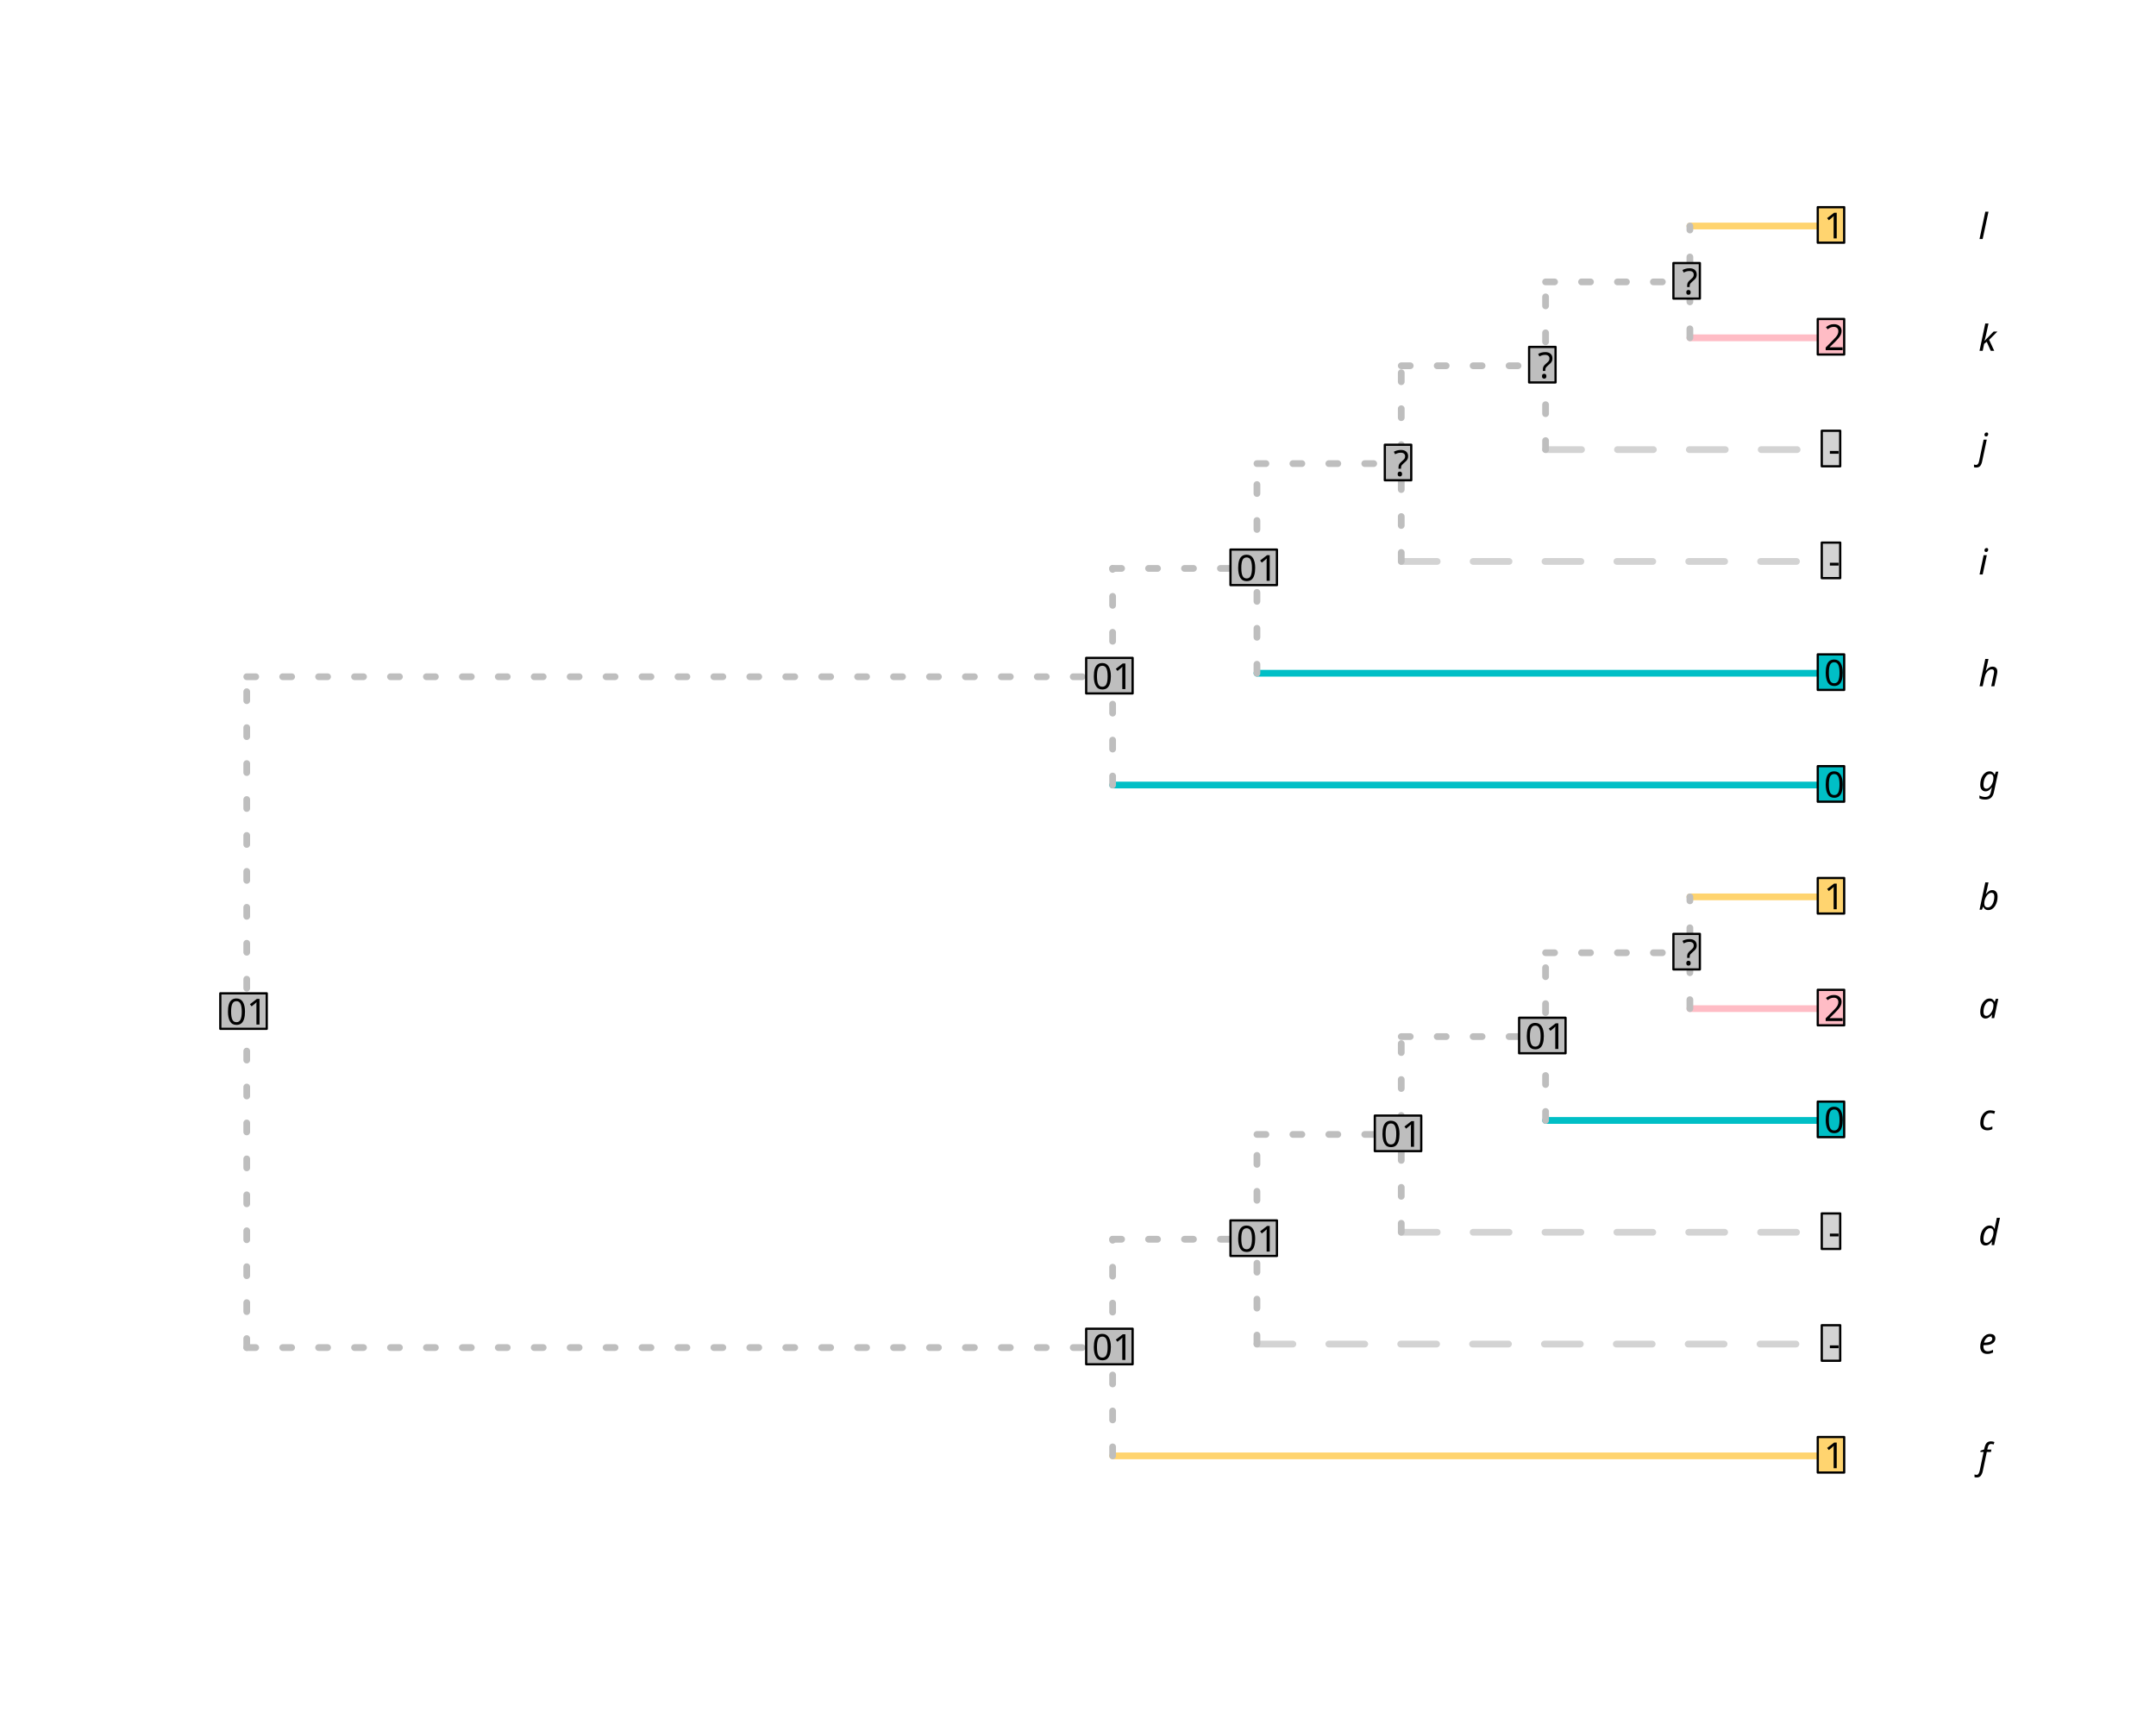
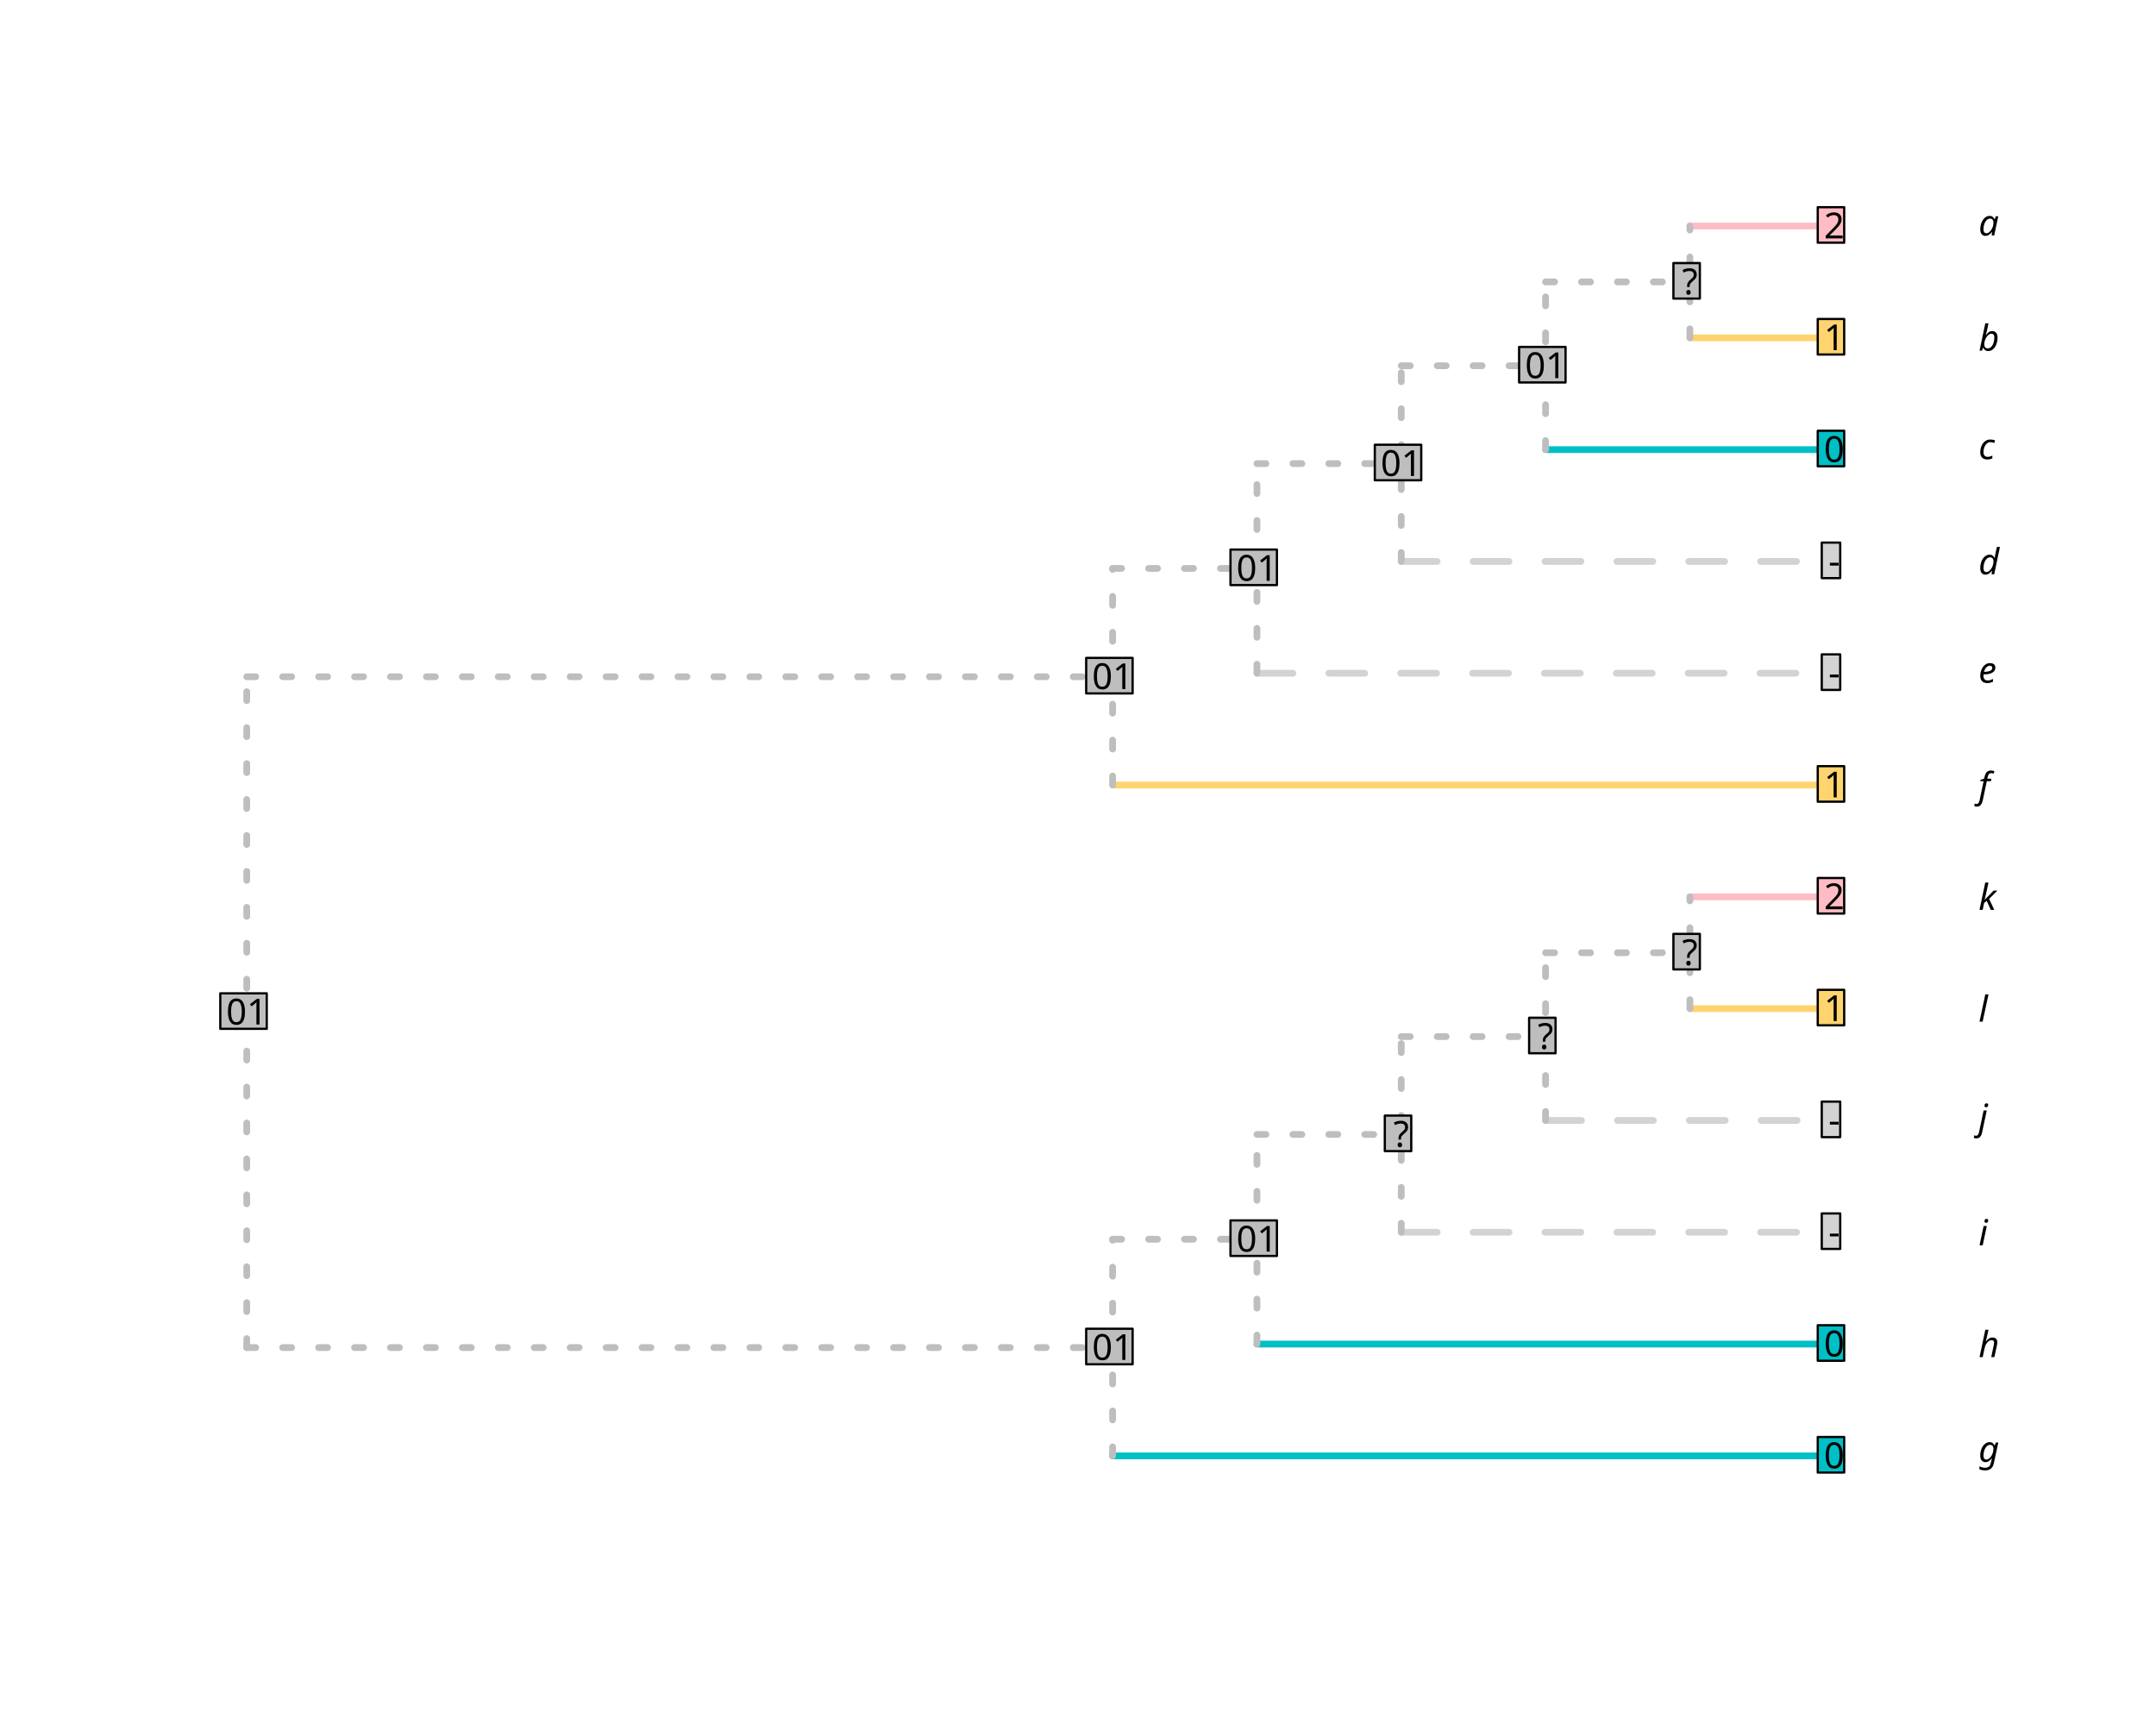
<svg xmlns="http://www.w3.org/2000/svg" class="svglite" data-engine-version="2.0" width="720.00pt" height="576.00pt" viewBox="0 0 720.00 576.00">
  <defs>
    <style type="text/css">
    .svglite line, .svglite polyline, .svglite polygon, .svglite path, .svglite rect, .svglite circle {
      fill: none;
      stroke: #000000;
      stroke-linecap: round;
      stroke-linejoin: round;
      stroke-miterlimit: 10.00;
    }
  </style>
  </defs>
  <rect width="100%" height="100%" style="stroke: none; fill: #FFFFFF;" />
  <defs>
    <clipPath id="cpMC4wMHw3MjAuMDB8MC4wMHw1NzYuMDA=">
      <rect x="0.00" y="0.00" width="720.00" height="576.00" />
    </clipPath>
  </defs>
  <g clip-path="url(#cpMC4wMHw3MjAuMDB8MC4wMHw1NzYuMDA=)">
</g>
  <defs>
    <clipPath id="cpNTkuMDR8Njg5Ljc2fDU5LjA0fDUwMi41Ng==">
      <rect x="59.04" y="59.04" width="630.72" height="443.52" />
    </clipPath>
  </defs>
  <g clip-path="url(#cpNTkuMDR8Njg5Ljc2fDU5LjA0fDUwMi41Ng==)">
    <line x1="82.40" y1="449.97" x2="371.56" y2="449.97" style="stroke-width: 2.25; stroke: #BEBEBE; stroke-dasharray: 3.00,9.00;" />
-     <line x1="371.56" y1="486.13" x2="612.54" y2="486.13" style="stroke-width: 2.25; stroke: #FFD46F;" />
+     <line x1="371.56" y1="486.13" x2="612.54" y2="486.13" style="stroke-width: 2.25; stroke: #00BFC6;" />
    <line x1="371.56" y1="413.80" x2="419.76" y2="413.80" style="stroke-width: 2.25; stroke: #BEBEBE; stroke-dasharray: 3.00,9.00;" />
-     <line x1="419.76" y1="448.80" x2="612.54" y2="448.80" style="stroke-width: 2.25; stroke: #D3D3D3; stroke-dasharray: 12.00,12.00;" />
+     <line x1="419.76" y1="448.80" x2="612.54" y2="448.80" style="stroke-width: 2.25; stroke: #00BFC6;" />
    <line x1="419.76" y1="378.80" x2="467.95" y2="378.80" style="stroke-width: 2.25; stroke: #BEBEBE; stroke-dasharray: 3.00,9.00;" />
    <line x1="467.95" y1="411.47" x2="612.54" y2="411.47" style="stroke-width: 2.25; stroke: #D3D3D3; stroke-dasharray: 12.00,12.00;" />
    <line x1="467.95" y1="346.13" x2="516.15" y2="346.13" style="stroke-width: 2.25; stroke: #BEBEBE; stroke-dasharray: 3.00,9.00;" />
-     <line x1="516.15" y1="374.13" x2="612.54" y2="374.13" style="stroke-width: 2.25; stroke: #00BFC6;" />
+     <line x1="516.15" y1="374.13" x2="612.54" y2="374.13" style="stroke-width: 2.25; stroke: #D3D3D3; stroke-dasharray: 12.00,12.00;" />
    <line x1="516.15" y1="318.13" x2="564.34" y2="318.13" style="stroke-width: 2.25; stroke: #BEBEBE; stroke-dasharray: 3.00,9.00;" />
-     <line x1="564.34" y1="336.80" x2="612.54" y2="336.80" style="stroke-width: 2.25; stroke: #FFBCC5;" />
-     <line x1="564.34" y1="299.47" x2="612.54" y2="299.47" style="stroke-width: 2.25; stroke: #FFD46F;" />
+     <line x1="564.34" y1="336.80" x2="612.54" y2="336.80" style="stroke-width: 2.25; stroke: #FFD46F;" />
+     <line x1="564.34" y1="299.47" x2="612.54" y2="299.47" style="stroke-width: 2.25; stroke: #FFBCC5;" />
    <line x1="82.40" y1="225.97" x2="371.56" y2="225.97" style="stroke-width: 2.25; stroke: #BEBEBE; stroke-dasharray: 3.00,9.00;" />
-     <line x1="371.56" y1="262.13" x2="612.54" y2="262.13" style="stroke-width: 2.25; stroke: #00BFC6;" />
+     <line x1="371.56" y1="262.13" x2="612.54" y2="262.13" style="stroke-width: 2.25; stroke: #FFD46F;" />
    <line x1="371.56" y1="189.80" x2="419.76" y2="189.80" style="stroke-width: 2.25; stroke: #BEBEBE; stroke-dasharray: 3.00,9.00;" />
-     <line x1="419.76" y1="224.80" x2="612.54" y2="224.80" style="stroke-width: 2.25; stroke: #00BFC6;" />
+     <line x1="419.76" y1="224.80" x2="612.54" y2="224.80" style="stroke-width: 2.25; stroke: #D3D3D3; stroke-dasharray: 12.00,12.00;" />
    <line x1="419.76" y1="154.80" x2="467.95" y2="154.80" style="stroke-width: 2.25; stroke: #BEBEBE; stroke-dasharray: 3.00,9.00;" />
    <line x1="467.95" y1="187.47" x2="612.54" y2="187.47" style="stroke-width: 2.25; stroke: #D3D3D3; stroke-dasharray: 12.00,12.00;" />
    <line x1="467.95" y1="122.13" x2="516.15" y2="122.13" style="stroke-width: 2.25; stroke: #BEBEBE; stroke-dasharray: 3.00,9.00;" />
-     <line x1="516.15" y1="150.13" x2="612.54" y2="150.13" style="stroke-width: 2.25; stroke: #D3D3D3; stroke-dasharray: 12.00,12.00;" />
+     <line x1="516.15" y1="150.13" x2="612.54" y2="150.13" style="stroke-width: 2.25; stroke: #00BFC6;" />
    <line x1="516.15" y1="94.13" x2="564.34" y2="94.13" style="stroke-width: 2.25; stroke: #BEBEBE; stroke-dasharray: 3.00,9.00;" />
-     <line x1="564.34" y1="112.80" x2="612.54" y2="112.80" style="stroke-width: 2.25; stroke: #FFBCC5;" />
-     <line x1="564.34" y1="75.47" x2="612.54" y2="75.47" style="stroke-width: 2.25; stroke: #FFD46F;" />
+     <line x1="564.34" y1="112.80" x2="612.54" y2="112.80" style="stroke-width: 2.25; stroke: #FFD46F;" />
+     <line x1="564.34" y1="75.47" x2="612.54" y2="75.47" style="stroke-width: 2.25; stroke: #FFBCC5;" />
    <line x1="82.40" y1="449.97" x2="82.40" y2="225.97" style="stroke-width: 2.25; stroke: #BEBEBE; stroke-dasharray: 3.00,9.00;" />
+     <line x1="371.56" y1="262.13" x2="371.56" y2="189.80" style="stroke-width: 2.25; stroke: #BEBEBE; stroke-dasharray: 3.00,9.00;" />
+     <line x1="419.76" y1="224.80" x2="419.76" y2="154.80" style="stroke-width: 2.25; stroke: #BEBEBE; stroke-dasharray: 3.00,9.00;" />
+     <line x1="467.95" y1="187.47" x2="467.95" y2="122.13" style="stroke-width: 2.25; stroke: #BEBEBE; stroke-dasharray: 3.00,9.00;" />
+     <line x1="516.15" y1="150.13" x2="516.15" y2="94.13" style="stroke-width: 2.25; stroke: #BEBEBE; stroke-dasharray: 3.00,9.00;" />
+     <line x1="564.34" y1="112.80" x2="564.34" y2="75.47" style="stroke-width: 2.25; stroke: #BEBEBE; stroke-dasharray: 3.00,9.00;" />
    <line x1="371.56" y1="486.13" x2="371.56" y2="413.80" style="stroke-width: 2.25; stroke: #BEBEBE; stroke-dasharray: 3.00,9.00;" />
    <line x1="419.76" y1="448.80" x2="419.76" y2="378.80" style="stroke-width: 2.25; stroke: #BEBEBE; stroke-dasharray: 3.00,9.00;" />
    <line x1="467.95" y1="411.47" x2="467.95" y2="346.13" style="stroke-width: 2.25; stroke: #BEBEBE; stroke-dasharray: 3.00,9.00;" />
    <line x1="516.15" y1="374.13" x2="516.15" y2="318.13" style="stroke-width: 2.25; stroke: #BEBEBE; stroke-dasharray: 3.00,9.00;" />
    <line x1="564.34" y1="336.80" x2="564.34" y2="299.47" style="stroke-width: 2.25; stroke: #BEBEBE; stroke-dasharray: 3.00,9.00;" />
-     <line x1="371.56" y1="262.13" x2="371.56" y2="189.80" style="stroke-width: 2.25; stroke: #BEBEBE; stroke-dasharray: 3.00,9.00;" />
-     <line x1="419.76" y1="224.80" x2="419.76" y2="154.80" style="stroke-width: 2.25; stroke: #BEBEBE; stroke-dasharray: 3.00,9.00;" />
-     <line x1="467.95" y1="187.47" x2="467.95" y2="122.13" style="stroke-width: 2.25; stroke: #BEBEBE; stroke-dasharray: 3.00,9.00;" />
-     <line x1="516.15" y1="150.13" x2="516.15" y2="94.13" style="stroke-width: 2.25; stroke: #BEBEBE; stroke-dasharray: 3.00,9.00;" />
-     <line x1="564.34" y1="112.80" x2="564.34" y2="75.47" style="stroke-width: 2.25; stroke: #BEBEBE; stroke-dasharray: 3.00,9.00;" />
-     <text x="660.73" y="339.97" style="font-size: 12.00px; font-style: italic; font-family: sans;" textLength="6.67px" lengthAdjust="spacingAndGlyphs">a</text>
-     <text x="660.73" y="303.76" style="font-size: 12.00px; font-style: italic; font-family: sans;" textLength="6.67px" lengthAdjust="spacingAndGlyphs">b</text>
-     <text x="660.73" y="377.30" style="font-size: 12.00px; font-style: italic; font-family: sans;" textLength="6.00px" lengthAdjust="spacingAndGlyphs">c</text>
-     <text x="660.73" y="415.76" style="font-size: 12.00px; font-style: italic; font-family: sans;" textLength="6.67px" lengthAdjust="spacingAndGlyphs">d</text>
-     <text x="660.73" y="451.97" style="font-size: 12.00px; font-style: italic; font-family: sans;" textLength="6.67px" lengthAdjust="spacingAndGlyphs">e</text>
-     <text x="660.73" y="490.47" style="font-size: 12.00px; font-style: italic; font-family: sans;" textLength="3.33px" lengthAdjust="spacingAndGlyphs">f</text>
-     <text x="660.73" y="264.11" style="font-size: 12.00px; font-style: italic; font-family: sans;" textLength="6.67px" lengthAdjust="spacingAndGlyphs">g</text>
-     <text x="660.73" y="229.15" style="font-size: 12.00px; font-style: italic; font-family: sans;" textLength="6.67px" lengthAdjust="spacingAndGlyphs">h</text>
-     <text x="660.73" y="191.82" style="font-size: 12.00px; font-style: italic; font-family: sans;" textLength="2.66px" lengthAdjust="spacingAndGlyphs">i</text>
-     <text x="660.73" y="153.24" style="font-size: 12.00px; font-style: italic; font-family: sans;" textLength="2.66px" lengthAdjust="spacingAndGlyphs">j</text>
-     <text x="660.73" y="117.15" style="font-size: 12.00px; font-style: italic; font-family: sans;" textLength="6.00px" lengthAdjust="spacingAndGlyphs">k</text>
-     <text x="660.73" y="79.82" style="font-size: 12.00px; font-style: italic; font-family: sans;" textLength="2.66px" lengthAdjust="spacingAndGlyphs">l</text>
-     <rect x="607.04" y="330.51" width="8.83" height="11.86" style="stroke-width: 0.75; fill: #FFBCC5;" />
-     <rect x="607.04" y="293.18" width="8.83" height="11.86" style="stroke-width: 0.75; fill: #FFD46F;" />
-     <rect x="607.04" y="367.84" width="8.83" height="11.86" style="stroke-width: 0.75; fill: #00BFC6;" />
+     <text x="660.73" y="78.64" style="font-size: 12.00px; font-style: italic; font-family: sans;" textLength="6.67px" lengthAdjust="spacingAndGlyphs">a</text>
+     <text x="660.73" y="117.09" style="font-size: 12.00px; font-style: italic; font-family: sans;" textLength="6.67px" lengthAdjust="spacingAndGlyphs">b</text>
+     <text x="660.73" y="153.30" style="font-size: 12.00px; font-style: italic; font-family: sans;" textLength="6.00px" lengthAdjust="spacingAndGlyphs">c</text>
+     <text x="660.73" y="191.76" style="font-size: 12.00px; font-style: italic; font-family: sans;" textLength="6.67px" lengthAdjust="spacingAndGlyphs">d</text>
+     <text x="660.73" y="227.97" style="font-size: 12.00px; font-style: italic; font-family: sans;" textLength="6.67px" lengthAdjust="spacingAndGlyphs">e</text>
+     <text x="660.73" y="266.47" style="font-size: 12.00px; font-style: italic; font-family: sans;" textLength="3.33px" lengthAdjust="spacingAndGlyphs">f</text>
+     <text x="660.73" y="488.11" style="font-size: 12.00px; font-style: italic; font-family: sans;" textLength="6.67px" lengthAdjust="spacingAndGlyphs">g</text>
+     <text x="660.73" y="453.15" style="font-size: 12.00px; font-style: italic; font-family: sans;" textLength="6.67px" lengthAdjust="spacingAndGlyphs">h</text>
+     <text x="660.73" y="415.82" style="font-size: 12.00px; font-style: italic; font-family: sans;" textLength="2.66px" lengthAdjust="spacingAndGlyphs">i</text>
+     <text x="660.73" y="377.24" style="font-size: 12.00px; font-style: italic; font-family: sans;" textLength="2.66px" lengthAdjust="spacingAndGlyphs">j</text>
+     <text x="660.73" y="303.82" style="font-size: 12.00px; font-style: italic; font-family: sans;" textLength="6.00px" lengthAdjust="spacingAndGlyphs">k</text>
+     <text x="660.73" y="341.15" style="font-size: 12.00px; font-style: italic; font-family: sans;" textLength="2.66px" lengthAdjust="spacingAndGlyphs">l</text>
+     <rect x="607.04" y="69.18" width="8.83" height="11.86" style="stroke-width: 0.75; fill: #FFBCC5;" />
+     <rect x="607.04" y="106.51" width="8.83" height="11.86" style="stroke-width: 0.75; fill: #FFD46F;" />
+     <rect x="607.04" y="143.84" width="8.83" height="11.86" style="stroke-width: 0.75; fill: #00BFC6;" />
+     <rect x="608.38" y="181.18" width="6.16" height="11.86" style="stroke-width: 0.75; fill: #D3D3D3;" />
+     <rect x="608.38" y="218.51" width="6.16" height="11.86" style="stroke-width: 0.75; fill: #D3D3D3;" />
+     <rect x="607.04" y="255.84" width="8.83" height="11.86" style="stroke-width: 0.75; fill: #FFD46F;" />
+     <rect x="607.04" y="479.84" width="8.83" height="11.86" style="stroke-width: 0.75; fill: #00BFC6;" />
+     <rect x="607.04" y="442.51" width="8.83" height="11.86" style="stroke-width: 0.75; fill: #00BFC6;" />
    <rect x="608.38" y="405.18" width="6.16" height="11.86" style="stroke-width: 0.75; fill: #D3D3D3;" />
-     <rect x="608.38" y="442.51" width="6.16" height="11.86" style="stroke-width: 0.75; fill: #D3D3D3;" />
-     <rect x="607.04" y="479.84" width="8.83" height="11.86" style="stroke-width: 0.75; fill: #FFD46F;" />
-     <rect x="607.04" y="255.84" width="8.83" height="11.86" style="stroke-width: 0.75; fill: #00BFC6;" />
-     <rect x="607.04" y="218.51" width="8.83" height="11.86" style="stroke-width: 0.75; fill: #00BFC6;" />
-     <rect x="608.38" y="181.18" width="6.16" height="11.86" style="stroke-width: 0.75; fill: #D3D3D3;" />
-     <rect x="608.38" y="143.84" width="6.16" height="11.86" style="stroke-width: 0.75; fill: #D3D3D3;" />
-     <rect x="607.04" y="106.51" width="8.83" height="11.86" style="stroke-width: 0.75; fill: #FFBCC5;" />
-     <rect x="607.04" y="69.18" width="8.83" height="11.86" style="stroke-width: 0.75; fill: #FFD46F;" />
+     <rect x="608.38" y="367.84" width="6.16" height="11.86" style="stroke-width: 0.75; fill: #D3D3D3;" />
+     <rect x="607.04" y="293.18" width="8.83" height="11.86" style="stroke-width: 0.75; fill: #FFBCC5;" />
+     <rect x="607.04" y="330.51" width="8.83" height="11.86" style="stroke-width: 0.75; fill: #FFD46F;" />
    <rect x="73.57" y="331.68" width="15.51" height="11.86" style="stroke-width: 0.75; fill: #BEBEBE;" />
+     <rect x="362.73" y="219.68" width="15.51" height="11.86" style="stroke-width: 0.75; fill: #BEBEBE;" />
+     <rect x="410.92" y="183.51" width="15.51" height="11.86" style="stroke-width: 0.75; fill: #BEBEBE;" />
+     <rect x="459.12" y="148.51" width="15.51" height="11.86" style="stroke-width: 0.75; fill: #BEBEBE;" />
+     <rect x="507.31" y="115.84" width="15.51" height="11.86" style="stroke-width: 0.75; fill: #BEBEBE;" />
+     <rect x="558.84" y="87.84" width="8.83" height="11.86" style="stroke-width: 0.75; fill: #BEBEBE;" />
    <rect x="362.73" y="443.68" width="15.51" height="11.86" style="stroke-width: 0.75; fill: #BEBEBE;" />
    <rect x="410.92" y="407.51" width="15.51" height="11.86" style="stroke-width: 0.75; fill: #BEBEBE;" />
-     <rect x="459.12" y="372.51" width="15.51" height="11.86" style="stroke-width: 0.75; fill: #BEBEBE;" />
-     <rect x="507.31" y="339.84" width="15.51" height="11.86" style="stroke-width: 0.75; fill: #BEBEBE;" />
+     <rect x="462.46" y="372.51" width="8.83" height="11.86" style="stroke-width: 0.75; fill: #BEBEBE;" />
+     <rect x="510.65" y="339.84" width="8.83" height="11.86" style="stroke-width: 0.75; fill: #BEBEBE;" />
    <rect x="558.84" y="311.84" width="8.83" height="11.86" style="stroke-width: 0.75; fill: #BEBEBE;" />
-     <rect x="362.73" y="219.68" width="15.51" height="11.86" style="stroke-width: 0.75; fill: #BEBEBE;" />
-     <rect x="410.92" y="183.51" width="15.51" height="11.86" style="stroke-width: 0.75; fill: #BEBEBE;" />
-     <rect x="462.46" y="148.51" width="8.83" height="11.86" style="stroke-width: 0.75; fill: #BEBEBE;" />
-     <rect x="510.65" y="115.84" width="8.83" height="11.86" style="stroke-width: 0.75; fill: #BEBEBE;" />
-     <rect x="558.84" y="87.84" width="8.83" height="11.86" style="stroke-width: 0.75; fill: #BEBEBE;" />
-     <text x="612.54" y="340.93" text-anchor="middle" style="font-size: 12.00px; font-family: sans;" textLength="6.67px" lengthAdjust="spacingAndGlyphs">2</text>
-     <text x="612.54" y="303.60" text-anchor="middle" style="font-size: 12.00px; font-family: sans;" textLength="6.67px" lengthAdjust="spacingAndGlyphs">1</text>
-     <text x="612.54" y="378.26" text-anchor="middle" style="font-size: 12.00px; font-family: sans;" textLength="6.67px" lengthAdjust="spacingAndGlyphs">0</text>
+     <text x="612.54" y="79.60" text-anchor="middle" style="font-size: 12.00px; font-family: sans;" textLength="6.67px" lengthAdjust="spacingAndGlyphs">2</text>
+     <text x="612.54" y="116.93" text-anchor="middle" style="font-size: 12.00px; font-family: sans;" textLength="6.67px" lengthAdjust="spacingAndGlyphs">1</text>
+     <text x="612.54" y="154.26" text-anchor="middle" style="font-size: 12.00px; font-family: sans;" textLength="6.67px" lengthAdjust="spacingAndGlyphs">0</text>
+     <text x="612.54" y="191.60" text-anchor="middle" style="font-size: 12.00px; font-family: sans;" textLength="4.00px" lengthAdjust="spacingAndGlyphs">-</text>
+     <text x="612.54" y="228.93" text-anchor="middle" style="font-size: 12.00px; font-family: sans;" textLength="4.00px" lengthAdjust="spacingAndGlyphs">-</text>
+     <text x="612.54" y="266.26" text-anchor="middle" style="font-size: 12.00px; font-family: sans;" textLength="6.67px" lengthAdjust="spacingAndGlyphs">1</text>
+     <text x="612.54" y="490.26" text-anchor="middle" style="font-size: 12.00px; font-family: sans;" textLength="6.67px" lengthAdjust="spacingAndGlyphs">0</text>
+     <text x="612.54" y="452.93" text-anchor="middle" style="font-size: 12.00px; font-family: sans;" textLength="6.67px" lengthAdjust="spacingAndGlyphs">0</text>
    <text x="612.54" y="415.60" text-anchor="middle" style="font-size: 12.00px; font-family: sans;" textLength="4.00px" lengthAdjust="spacingAndGlyphs">-</text>
-     <text x="612.54" y="452.93" text-anchor="middle" style="font-size: 12.00px; font-family: sans;" textLength="4.00px" lengthAdjust="spacingAndGlyphs">-</text>
-     <text x="612.54" y="490.26" text-anchor="middle" style="font-size: 12.00px; font-family: sans;" textLength="6.67px" lengthAdjust="spacingAndGlyphs">1</text>
-     <text x="612.54" y="266.26" text-anchor="middle" style="font-size: 12.00px; font-family: sans;" textLength="6.67px" lengthAdjust="spacingAndGlyphs">0</text>
-     <text x="612.54" y="228.93" text-anchor="middle" style="font-size: 12.00px; font-family: sans;" textLength="6.67px" lengthAdjust="spacingAndGlyphs">0</text>
-     <text x="612.54" y="191.60" text-anchor="middle" style="font-size: 12.00px; font-family: sans;" textLength="4.00px" lengthAdjust="spacingAndGlyphs">-</text>
-     <text x="612.54" y="154.26" text-anchor="middle" style="font-size: 12.00px; font-family: sans;" textLength="4.00px" lengthAdjust="spacingAndGlyphs">-</text>
-     <text x="612.54" y="116.93" text-anchor="middle" style="font-size: 12.00px; font-family: sans;" textLength="6.67px" lengthAdjust="spacingAndGlyphs">2</text>
-     <text x="612.54" y="79.60" text-anchor="middle" style="font-size: 12.00px; font-family: sans;" textLength="6.67px" lengthAdjust="spacingAndGlyphs">1</text>
+     <text x="612.54" y="378.26" text-anchor="middle" style="font-size: 12.00px; font-family: sans;" textLength="4.00px" lengthAdjust="spacingAndGlyphs">-</text>
+     <text x="612.54" y="303.60" text-anchor="middle" style="font-size: 12.00px; font-family: sans;" textLength="6.67px" lengthAdjust="spacingAndGlyphs">2</text>
+     <text x="612.54" y="340.93" text-anchor="middle" style="font-size: 12.00px; font-family: sans;" textLength="6.67px" lengthAdjust="spacingAndGlyphs">1</text>
    <text x="82.40" y="342.10" text-anchor="middle" style="font-size: 12.00px; font-family: sans;" textLength="13.35px" lengthAdjust="spacingAndGlyphs">01</text>
+     <text x="371.56" y="230.10" text-anchor="middle" style="font-size: 12.00px; font-family: sans;" textLength="13.35px" lengthAdjust="spacingAndGlyphs">01</text>
+     <text x="419.76" y="193.93" text-anchor="middle" style="font-size: 12.00px; font-family: sans;" textLength="13.35px" lengthAdjust="spacingAndGlyphs">01</text>
+     <text x="467.95" y="158.93" text-anchor="middle" style="font-size: 12.00px; font-family: sans;" textLength="13.35px" lengthAdjust="spacingAndGlyphs">01</text>
+     <text x="516.15" y="126.26" text-anchor="middle" style="font-size: 12.00px; font-family: sans;" textLength="13.35px" lengthAdjust="spacingAndGlyphs">01</text>
+     <text x="564.34" y="98.26" text-anchor="middle" style="font-size: 12.00px; font-family: sans;" textLength="6.67px" lengthAdjust="spacingAndGlyphs">?</text>
    <text x="371.56" y="454.10" text-anchor="middle" style="font-size: 12.00px; font-family: sans;" textLength="13.35px" lengthAdjust="spacingAndGlyphs">01</text>
    <text x="419.76" y="417.93" text-anchor="middle" style="font-size: 12.00px; font-family: sans;" textLength="13.35px" lengthAdjust="spacingAndGlyphs">01</text>
-     <text x="467.95" y="382.93" text-anchor="middle" style="font-size: 12.00px; font-family: sans;" textLength="13.35px" lengthAdjust="spacingAndGlyphs">01</text>
-     <text x="516.15" y="350.26" text-anchor="middle" style="font-size: 12.00px; font-family: sans;" textLength="13.35px" lengthAdjust="spacingAndGlyphs">01</text>
+     <text x="467.95" y="382.93" text-anchor="middle" style="font-size: 12.00px; font-family: sans;" textLength="6.67px" lengthAdjust="spacingAndGlyphs">?</text>
+     <text x="516.15" y="350.26" text-anchor="middle" style="font-size: 12.00px; font-family: sans;" textLength="6.67px" lengthAdjust="spacingAndGlyphs">?</text>
    <text x="564.34" y="322.26" text-anchor="middle" style="font-size: 12.00px; font-family: sans;" textLength="6.67px" lengthAdjust="spacingAndGlyphs">?</text>
-     <text x="371.56" y="230.10" text-anchor="middle" style="font-size: 12.00px; font-family: sans;" textLength="13.35px" lengthAdjust="spacingAndGlyphs">01</text>
-     <text x="419.76" y="193.93" text-anchor="middle" style="font-size: 12.00px; font-family: sans;" textLength="13.35px" lengthAdjust="spacingAndGlyphs">01</text>
-     <text x="467.95" y="158.93" text-anchor="middle" style="font-size: 12.00px; font-family: sans;" textLength="6.67px" lengthAdjust="spacingAndGlyphs">?</text>
-     <text x="516.15" y="126.26" text-anchor="middle" style="font-size: 12.00px; font-family: sans;" textLength="6.67px" lengthAdjust="spacingAndGlyphs">?</text>
-     <text x="564.34" y="98.26" text-anchor="middle" style="font-size: 12.00px; font-family: sans;" textLength="6.67px" lengthAdjust="spacingAndGlyphs">?</text>
  </g>
</svg>
